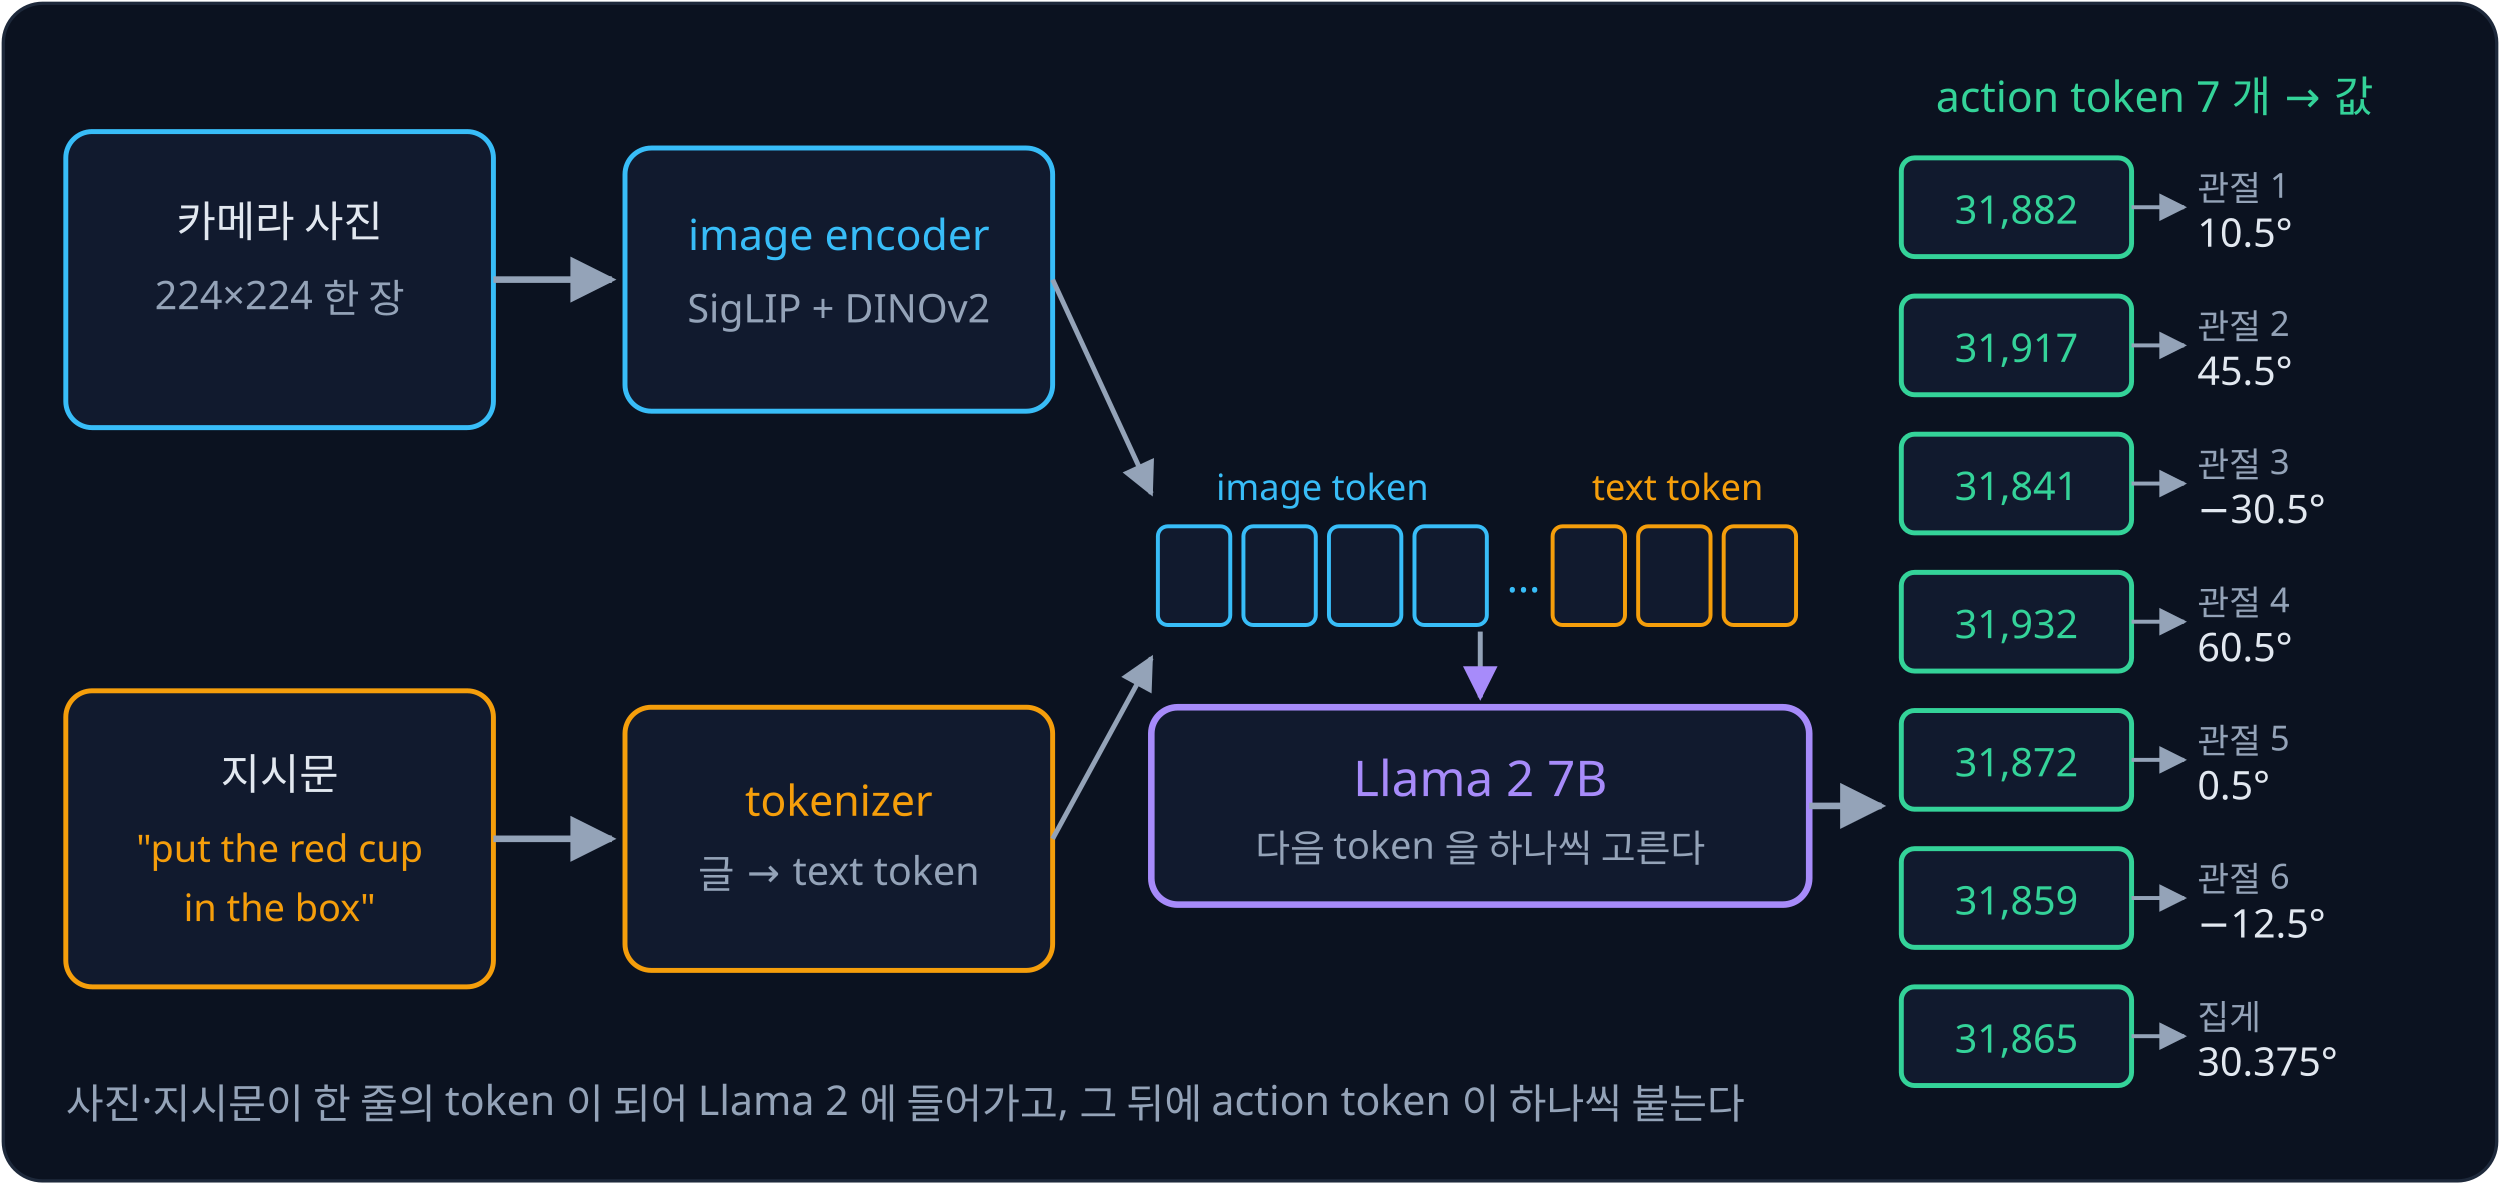
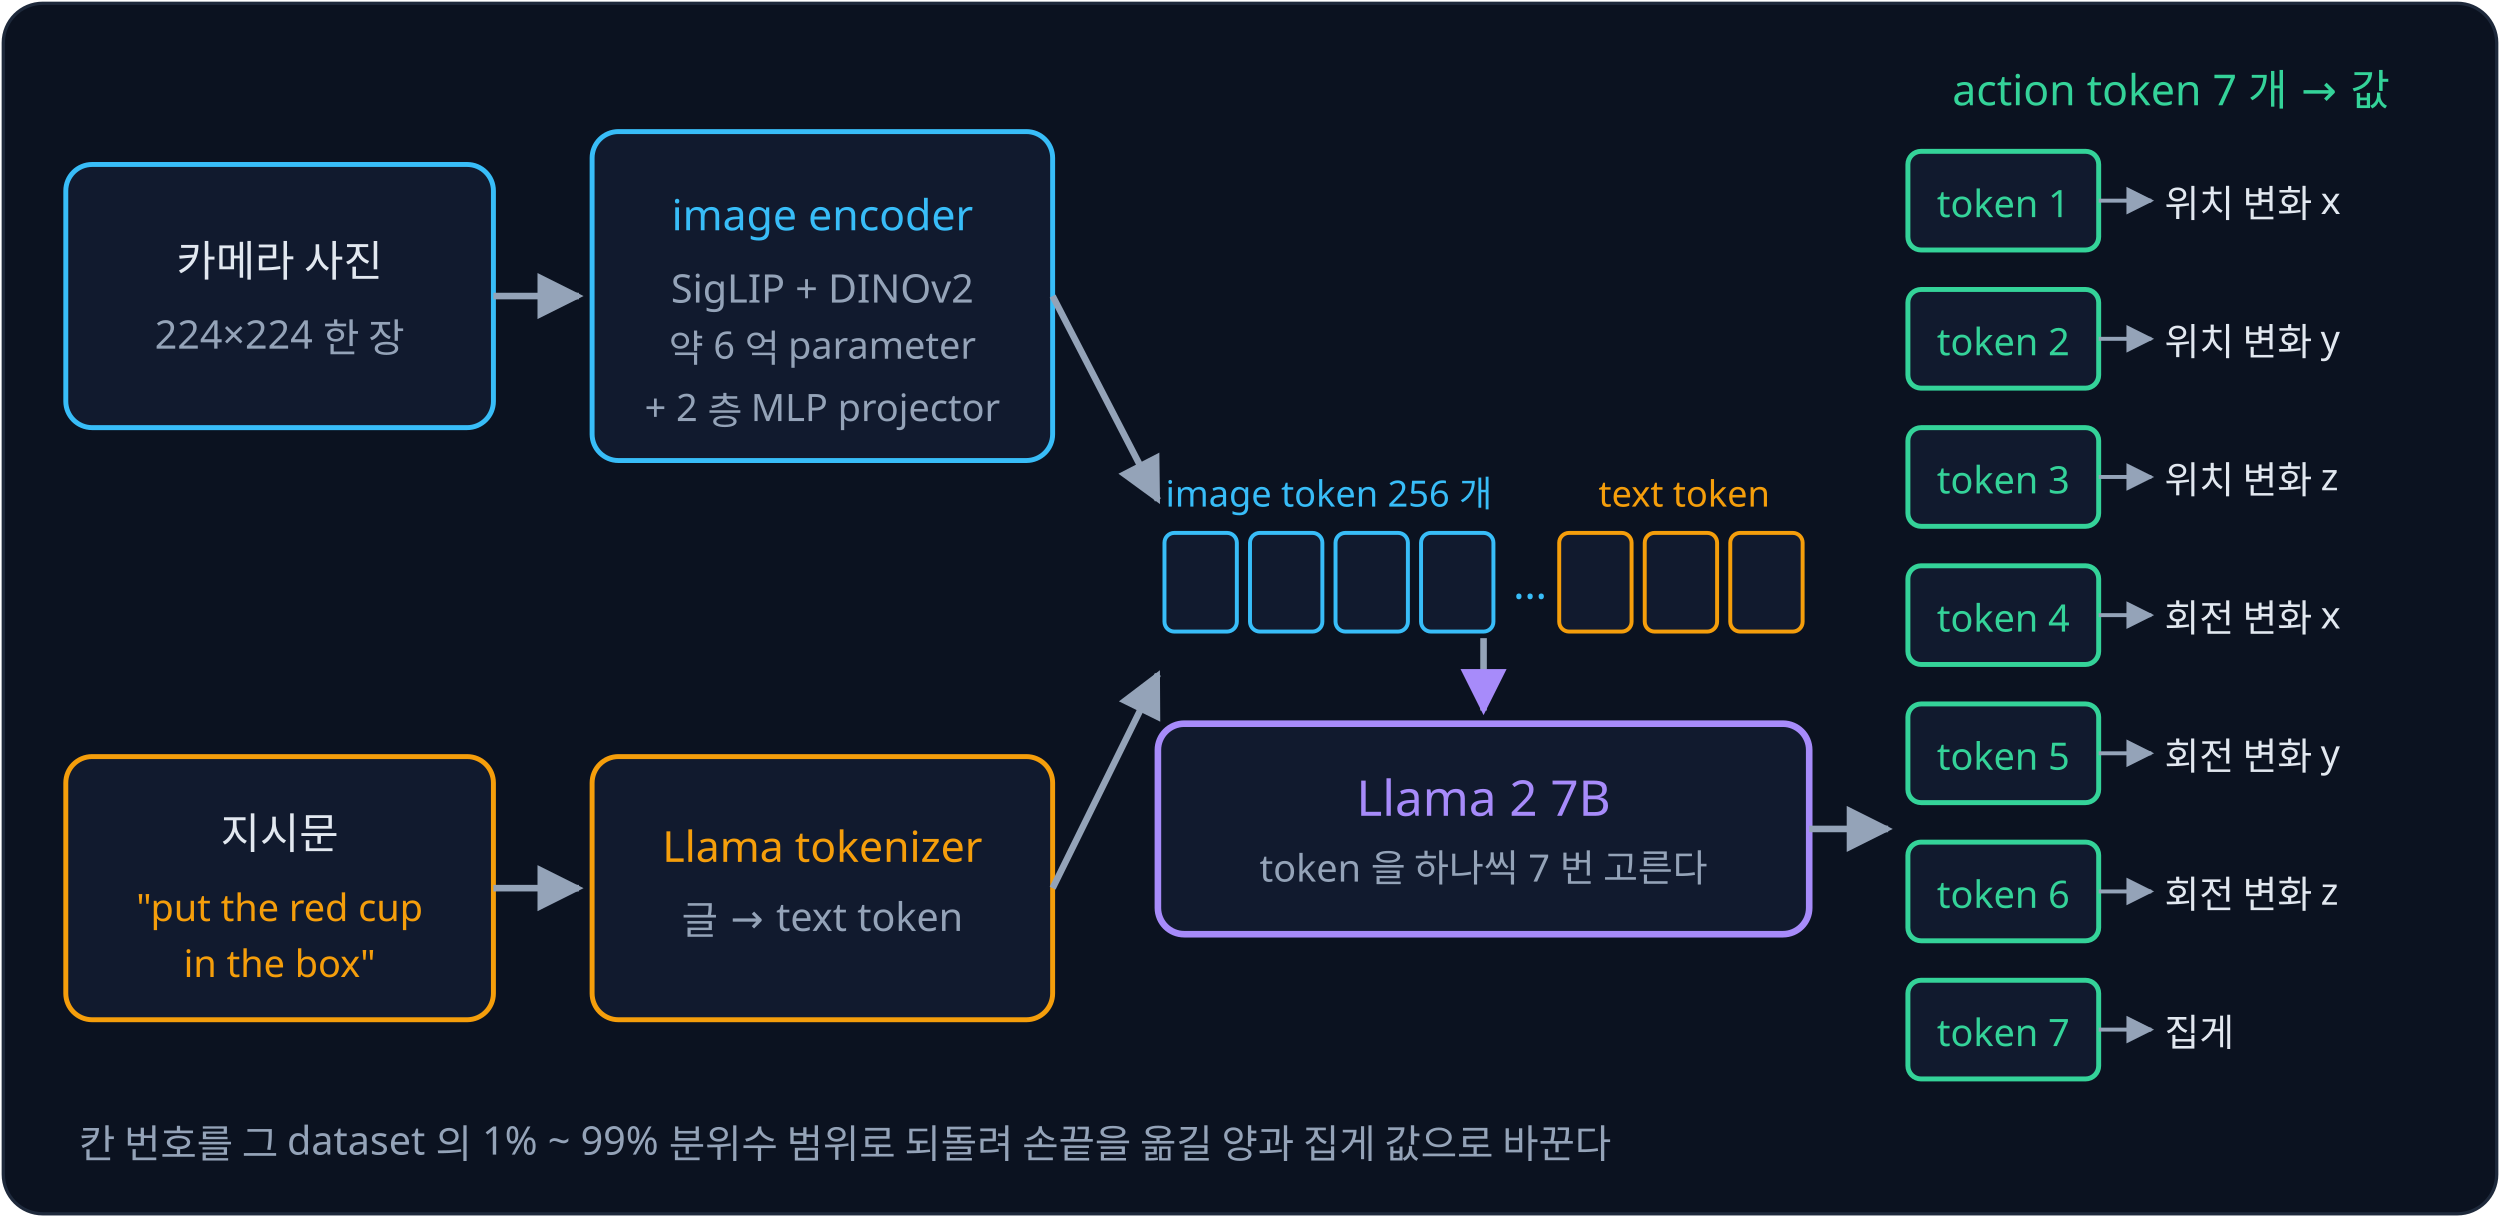
- <svg xmlns="http://www.w3.org/2000/svg" viewBox="0 0 760 360" font-family="Pretendard, 'Apple SD Gothic Neo', 'Noto Sans KR', system-ui, sans-serif">
+ <svg xmlns="http://www.w3.org/2000/svg" viewBox="0 0 760 370" font-family="Pretendard, 'Apple SD Gothic Neo', 'Noto Sans KR', system-ui, sans-serif">
  <defs>
    <marker id="arrow-gray" viewBox="0 0 10 10" refX="9" refY="5" markerWidth="7" markerHeight="7" orient="auto-start-reverse">
      <path d="M0,0 L10,5 L0,10 z" fill="#94a3b8" />
    </marker>
    <marker id="arrow-blue" viewBox="0 0 10 10" refX="9" refY="5" markerWidth="7" markerHeight="7" orient="auto-start-reverse">
      <path d="M0,0 L10,5 L0,10 z" fill="#38bdf8" />
    </marker>
    <marker id="arrow-amber" viewBox="0 0 10 10" refX="9" refY="5" markerWidth="7" markerHeight="7" orient="auto-start-reverse">
      <path d="M0,0 L10,5 L0,10 z" fill="#f59e0b" />
    </marker>
    <marker id="arrow-green" viewBox="0 0 10 10" refX="9" refY="5" markerWidth="7" markerHeight="7" orient="auto-start-reverse">
      <path d="M0,0 L10,5 L0,10 z" fill="#34d399" />
    </marker>
    <marker id="arrow-red" viewBox="0 0 10 10" refX="9" refY="5" markerWidth="7" markerHeight="7" orient="auto-start-reverse">
      <path d="M0,0 L10,5 L0,10 z" fill="#f87171" />
    </marker>
    <marker id="arrow-violet" viewBox="0 0 10 10" refX="9" refY="5" markerWidth="7" markerHeight="7" orient="auto-start-reverse">
      <path d="M0,0 L10,5 L0,10 z" fill="#a78bfa" />
    </marker>
  </defs>
-   <rect x="1" y="1" width="758" height="358" rx="12" fill="#0b1220" stroke="#1e293b" />
-   <rect x="20" y="40" width="130" height="90" rx="8" fill="#111a2e" stroke="#38bdf8" stroke-width="1.5" />
-   <text x="85" y="72" fill="#e2e8f0" font-size="13" text-anchor="middle">카메라 사진</text>
-   <text x="85" y="94" fill="#94a3b8" font-size="12" text-anchor="middle">224×224 한 장</text>
-   <rect x="20" y="210" width="130" height="90" rx="8" fill="#111a2e" stroke="#f59e0b" stroke-width="1.5" />
-   <text x="85" y="240" fill="#e2e8f0" font-size="13" text-anchor="middle">지시문</text>
-   <text x="85" y="262" fill="#f59e0b" font-size="11.5" text-anchor="middle">"put the red cup</text>
-   <text x="85" y="280" fill="#f59e0b" font-size="11.5" text-anchor="middle">in the box"</text>
-   <line x1="150" y1="85" x2="186" y2="85" stroke="#94a3b8" stroke-width="2" marker-end="url(#arrow-gray)" />
-   <line x1="150" y1="255" x2="186" y2="255" stroke="#94a3b8" stroke-width="2" marker-end="url(#arrow-gray)" />
-   <rect x="190" y="45" width="130" height="80" rx="8" fill="#111a2e" stroke="#38bdf8" stroke-width="1.5" />
-   <text x="255" y="76" fill="#38bdf8" font-size="13" text-anchor="middle">image encoder</text>
-   <text x="255" y="98" fill="#94a3b8" font-size="12" text-anchor="middle">SigLIP + DINOv2</text>
-   <rect x="190" y="215" width="130" height="80" rx="8" fill="#111a2e" stroke="#f59e0b" stroke-width="1.5" />
-   <text x="255" y="248" fill="#f59e0b" font-size="13" text-anchor="middle">tokenizer</text>
-   <text x="255" y="270" fill="#94a3b8" font-size="12" text-anchor="middle">글 → text token</text>
-   <line x1="320" y1="85" x2="350" y2="150" stroke="#94a3b8" stroke-width="1.5" marker-end="url(#arrow-gray)" />
-   <line x1="320" y1="255" x2="350" y2="200" stroke="#94a3b8" stroke-width="1.5" marker-end="url(#arrow-gray)" />
-   <rect x="352" y="160" width="22" height="30" rx="3" fill="#111a2e" stroke="#38bdf8" stroke-width="1.2" />
-   <rect x="378" y="160" width="22" height="30" rx="3" fill="#111a2e" stroke="#38bdf8" stroke-width="1.2" />
-   <rect x="404" y="160" width="22" height="30" rx="3" fill="#111a2e" stroke="#38bdf8" stroke-width="1.2" />
-   <rect x="430" y="160" width="22" height="30" rx="3" fill="#111a2e" stroke="#38bdf8" stroke-width="1.2" />
-   <text x="458" y="180" fill="#38bdf8" font-size="13" text-anchor="start">…</text>
-   <rect x="472" y="160" width="22" height="30" rx="3" fill="#111a2e" stroke="#f59e0b" stroke-width="1.2" />
-   <rect x="498" y="160" width="22" height="30" rx="3" fill="#111a2e" stroke="#f59e0b" stroke-width="1.2" />
-   <rect x="524" y="160" width="22" height="30" rx="3" fill="#111a2e" stroke="#f59e0b" stroke-width="1.2" />
-   <text x="402" y="152" fill="#38bdf8" font-size="11" text-anchor="middle">image token</text>
-   <text x="510" y="152" fill="#f59e0b" font-size="11" text-anchor="middle">text token</text>
-   <rect x="350" y="215" width="200" height="60" rx="8" fill="#111a2e" stroke="#a78bfa" stroke-width="2" />
-   <text x="450" y="242" fill="#a78bfa" font-size="15" text-anchor="middle">Llama 2 7B</text>
-   <text x="450" y="262" fill="#94a3b8" font-size="11.5" text-anchor="middle">다음 token 을 하나씩 고른다</text>
-   <line x1="450" y1="192" x2="450" y2="212" stroke="#94a3b8" stroke-width="1.5" marker-end="url(#arrow-violet)" />
-   <line x1="550" y1="245" x2="572" y2="245" stroke="#94a3b8" stroke-width="2" marker-end="url(#arrow-gray)" />
-   <text x="655" y="34" fill="#34d399" font-size="13" text-anchor="middle">action token 7 개 → 값</text>
-   <rect x="578" y="48" width="70" height="30" rx="4" fill="#111a2e" stroke="#34d399" stroke-width="1.5" />
-   <text x="613" y="68" fill="#34d399" font-size="12" text-anchor="middle">31,882</text>
-   <line x1="648" y1="63" x2="664" y2="63" stroke="#94a3b8" stroke-width="1.2" marker-end="url(#arrow-gray)" />
-   <text x="668" y="61" fill="#94a3b8" font-size="10.5" text-anchor="start">관절 1</text>
-   <text x="668" y="75" fill="#e2e8f0" font-size="12" text-anchor="start">10.5°</text>
-   <rect x="578" y="90" width="70" height="30" rx="4" fill="#111a2e" stroke="#34d399" stroke-width="1.5" />
-   <text x="613" y="110" fill="#34d399" font-size="12" text-anchor="middle">31,917</text>
-   <line x1="648" y1="105" x2="664" y2="105" stroke="#94a3b8" stroke-width="1.2" marker-end="url(#arrow-gray)" />
-   <text x="668" y="103" fill="#94a3b8" font-size="10.5" text-anchor="start">관절 2</text>
-   <text x="668" y="117" fill="#e2e8f0" font-size="12" text-anchor="start">45.5°</text>
-   <rect x="578" y="132" width="70" height="30" rx="4" fill="#111a2e" stroke="#34d399" stroke-width="1.5" />
-   <text x="613" y="152" fill="#34d399" font-size="12" text-anchor="middle">31,841</text>
-   <line x1="648" y1="147" x2="664" y2="147" stroke="#94a3b8" stroke-width="1.2" marker-end="url(#arrow-gray)" />
-   <text x="668" y="145" fill="#94a3b8" font-size="10.5" text-anchor="start">관절 3</text>
-   <text x="668" y="159" fill="#e2e8f0" font-size="12" text-anchor="start">−30.5°</text>
-   <rect x="578" y="174" width="70" height="30" rx="4" fill="#111a2e" stroke="#34d399" stroke-width="1.5" />
-   <text x="613" y="194" fill="#34d399" font-size="12" text-anchor="middle">31,932</text>
-   <line x1="648" y1="189" x2="664" y2="189" stroke="#94a3b8" stroke-width="1.2" marker-end="url(#arrow-gray)" />
-   <text x="668" y="187" fill="#94a3b8" font-size="10.5" text-anchor="start">관절 4</text>
-   <text x="668" y="201" fill="#e2e8f0" font-size="12" text-anchor="start">60.5°</text>
-   <rect x="578" y="216" width="70" height="30" rx="4" fill="#111a2e" stroke="#34d399" stroke-width="1.5" />
-   <text x="613" y="236" fill="#34d399" font-size="12" text-anchor="middle">31,872</text>
-   <line x1="648" y1="231" x2="664" y2="231" stroke="#94a3b8" stroke-width="1.2" marker-end="url(#arrow-gray)" />
-   <text x="668" y="229" fill="#94a3b8" font-size="10.5" text-anchor="start">관절 5</text>
-   <text x="668" y="243" fill="#e2e8f0" font-size="12" text-anchor="start">0.5°</text>
-   <rect x="578" y="258" width="70" height="30" rx="4" fill="#111a2e" stroke="#34d399" stroke-width="1.5" />
-   <text x="613" y="278" fill="#34d399" font-size="12" text-anchor="middle">31,859</text>
-   <line x1="648" y1="273" x2="664" y2="273" stroke="#94a3b8" stroke-width="1.2" marker-end="url(#arrow-gray)" />
-   <text x="668" y="271" fill="#94a3b8" font-size="10.5" text-anchor="start">관절 6</text>
-   <text x="668" y="285" fill="#e2e8f0" font-size="12" text-anchor="start">−12.5°</text>
-   <rect x="578" y="300" width="70" height="30" rx="4" fill="#111a2e" stroke="#34d399" stroke-width="1.5" />
-   <text x="613" y="320" fill="#34d399" font-size="12" text-anchor="middle">31,865</text>
-   <line x1="648" y1="315" x2="664" y2="315" stroke="#94a3b8" stroke-width="1.2" marker-end="url(#arrow-gray)" />
-   <text x="668" y="313" fill="#94a3b8" font-size="10.5" text-anchor="start">집게</text>
-   <text x="668" y="327" fill="#e2e8f0" font-size="12" text-anchor="start">30.375°</text>
-   <text x="20" y="340" fill="#94a3b8" font-size="12.5" text-anchor="start">사진·지시문이 한 줄의 token 이 되어 Llama 2 에 들어가고, 그 뒤에 action token 이 하나씩 붙는다</text>
+   <rect x="1" y="1" width="758" height="368" rx="12" fill="#0b1220" stroke="#1e293b" />
+   <rect x="20" y="50" width="130" height="80" rx="8" fill="#111a2e" stroke="#38bdf8" stroke-width="1.5" />
+   <text x="85" y="84" fill="#e2e8f0" font-size="13" text-anchor="middle">카메라 사진</text>
+   <text x="85" y="106" fill="#94a3b8" font-size="12" text-anchor="middle">224×224 한 장</text>
+   <rect x="20" y="230" width="130" height="80" rx="8" fill="#111a2e" stroke="#f59e0b" stroke-width="1.5" />
+   <text x="85" y="258" fill="#e2e8f0" font-size="13" text-anchor="middle">지시문</text>
+   <text x="85" y="280" fill="#f59e0b" font-size="11.5" text-anchor="middle">"put the red cup</text>
+   <text x="85" y="297" fill="#f59e0b" font-size="11.5" text-anchor="middle">in the box"</text>
+   <line x1="150" y1="90" x2="176" y2="90" stroke="#94a3b8" stroke-width="2" marker-end="url(#arrow-gray)" />
+   <line x1="150" y1="270" x2="176" y2="270" stroke="#94a3b8" stroke-width="2" marker-end="url(#arrow-gray)" />
+   <rect x="180" y="40" width="140" height="100" rx="8" fill="#111a2e" stroke="#38bdf8" stroke-width="1.5" />
+   <text x="250" y="70" fill="#38bdf8" font-size="13" text-anchor="middle">image encoder</text>
+   <text x="250" y="92" fill="#94a3b8" font-size="12" text-anchor="middle">SigLIP + DINOv2</text>
+   <text x="250" y="110" fill="#94a3b8" font-size="11.5" text-anchor="middle">약 6 억 parameter</text>
+   <text x="250" y="128" fill="#94a3b8" font-size="11.5" text-anchor="middle">+ 2 층 MLP projector</text>
+   <rect x="180" y="230" width="140" height="80" rx="8" fill="#111a2e" stroke="#f59e0b" stroke-width="1.5" />
+   <text x="250" y="262" fill="#f59e0b" font-size="13" text-anchor="middle">Llama tokenizer</text>
+   <text x="250" y="284" fill="#94a3b8" font-size="12" text-anchor="middle">글 → text token</text>
+   <line x1="320" y1="90" x2="352" y2="152" stroke="#94a3b8" stroke-width="2" marker-end="url(#arrow-gray)" />
+   <line x1="320" y1="270" x2="352" y2="205" stroke="#94a3b8" stroke-width="2" marker-end="url(#arrow-gray)" />
+   <rect x="354" y="162" width="22" height="30" rx="3" fill="#111a2e" stroke="#38bdf8" stroke-width="1.2" />
+   <rect x="380" y="162" width="22" height="30" rx="3" fill="#111a2e" stroke="#38bdf8" stroke-width="1.2" />
+   <rect x="406" y="162" width="22" height="30" rx="3" fill="#111a2e" stroke="#38bdf8" stroke-width="1.2" />
+   <rect x="432" y="162" width="22" height="30" rx="3" fill="#111a2e" stroke="#38bdf8" stroke-width="1.2" />
+   <text x="460" y="182" fill="#38bdf8" font-size="13" text-anchor="start">…</text>
+   <rect x="474" y="162" width="22" height="30" rx="3" fill="#111a2e" stroke="#f59e0b" stroke-width="1.2" />
+   <rect x="500" y="162" width="22" height="30" rx="3" fill="#111a2e" stroke="#f59e0b" stroke-width="1.2" />
+   <rect x="526" y="162" width="22" height="30" rx="3" fill="#111a2e" stroke="#f59e0b" stroke-width="1.2" />
+   <text x="404" y="154" fill="#38bdf8" font-size="11" text-anchor="middle">image token 256 개</text>
+   <text x="512" y="154" fill="#f59e0b" font-size="11" text-anchor="middle">text token</text>
+   <rect x="352" y="220" width="198" height="64" rx="8" fill="#111a2e" stroke="#a78bfa" stroke-width="2" />
+   <text x="451" y="248" fill="#a78bfa" font-size="15" text-anchor="middle">Llama 2 7B</text>
+   <text x="451" y="268" fill="#94a3b8" font-size="11.5" text-anchor="middle">token 을 하나씩 7 번 고른다</text>
+   <line x1="451" y1="194" x2="451" y2="216" stroke="#94a3b8" stroke-width="2" marker-end="url(#arrow-violet)" />
+   <line x1="550" y1="252" x2="574" y2="252" stroke="#94a3b8" stroke-width="2" marker-end="url(#arrow-gray)" />
+   <text x="660" y="32" fill="#34d399" font-size="13" text-anchor="middle">action token 7 개 → 값</text>
+   <rect x="580" y="46" width="58" height="30" rx="4" fill="#111a2e" stroke="#34d399" stroke-width="1.5" />
+   <text x="609" y="66" fill="#34d399" font-size="11.5" text-anchor="middle">token 1</text>
+   <line x1="638" y1="61" x2="654" y2="61" stroke="#94a3b8" stroke-width="1.2" marker-end="url(#arrow-gray)" />
+   <text x="658" y="66" fill="#e2e8f0" font-size="11.5" text-anchor="start">위치 변화 x</text>
+   <rect x="580" y="88" width="58" height="30" rx="4" fill="#111a2e" stroke="#34d399" stroke-width="1.5" />
+   <text x="609" y="108" fill="#34d399" font-size="11.5" text-anchor="middle">token 2</text>
+   <line x1="638" y1="103" x2="654" y2="103" stroke="#94a3b8" stroke-width="1.2" marker-end="url(#arrow-gray)" />
+   <text x="658" y="108" fill="#e2e8f0" font-size="11.5" text-anchor="start">위치 변화 y</text>
+   <rect x="580" y="130" width="58" height="30" rx="4" fill="#111a2e" stroke="#34d399" stroke-width="1.5" />
+   <text x="609" y="150" fill="#34d399" font-size="11.5" text-anchor="middle">token 3</text>
+   <line x1="638" y1="145" x2="654" y2="145" stroke="#94a3b8" stroke-width="1.2" marker-end="url(#arrow-gray)" />
+   <text x="658" y="150" fill="#e2e8f0" font-size="11.5" text-anchor="start">위치 변화 z</text>
+   <rect x="580" y="172" width="58" height="30" rx="4" fill="#111a2e" stroke="#34d399" stroke-width="1.5" />
+   <text x="609" y="192" fill="#34d399" font-size="11.5" text-anchor="middle">token 4</text>
+   <line x1="638" y1="187" x2="654" y2="187" stroke="#94a3b8" stroke-width="1.2" marker-end="url(#arrow-gray)" />
+   <text x="658" y="192" fill="#e2e8f0" font-size="11.5" text-anchor="start">회전 변화 x</text>
+   <rect x="580" y="214" width="58" height="30" rx="4" fill="#111a2e" stroke="#34d399" stroke-width="1.5" />
+   <text x="609" y="234" fill="#34d399" font-size="11.5" text-anchor="middle">token 5</text>
+   <line x1="638" y1="229" x2="654" y2="229" stroke="#94a3b8" stroke-width="1.2" marker-end="url(#arrow-gray)" />
+   <text x="658" y="234" fill="#e2e8f0" font-size="11.5" text-anchor="start">회전 변화 y</text>
+   <rect x="580" y="256" width="58" height="30" rx="4" fill="#111a2e" stroke="#34d399" stroke-width="1.5" />
+   <text x="609" y="276" fill="#34d399" font-size="11.5" text-anchor="middle">token 6</text>
+   <line x1="638" y1="271" x2="654" y2="271" stroke="#94a3b8" stroke-width="1.2" marker-end="url(#arrow-gray)" />
+   <text x="658" y="276" fill="#e2e8f0" font-size="11.5" text-anchor="start">회전 변화 z</text>
+   <rect x="580" y="298" width="58" height="30" rx="4" fill="#111a2e" stroke="#34d399" stroke-width="1.5" />
+   <text x="609" y="318" fill="#34d399" font-size="11.5" text-anchor="middle">token 7</text>
+   <line x1="638" y1="313" x2="654" y2="313" stroke="#94a3b8" stroke-width="1.2" marker-end="url(#arrow-gray)" />
+   <text x="658" y="318" fill="#e2e8f0" font-size="11.5" text-anchor="start">집게</text>
+   <text x="24" y="352" fill="#94a3b8" font-size="12" text-anchor="start">칸 번호를 그 dataset 의 1% ~ 99% 분위수 범위로 되돌려 손끝을 옮길 양과 집게 값으로 바꾼다</text>
</svg>
